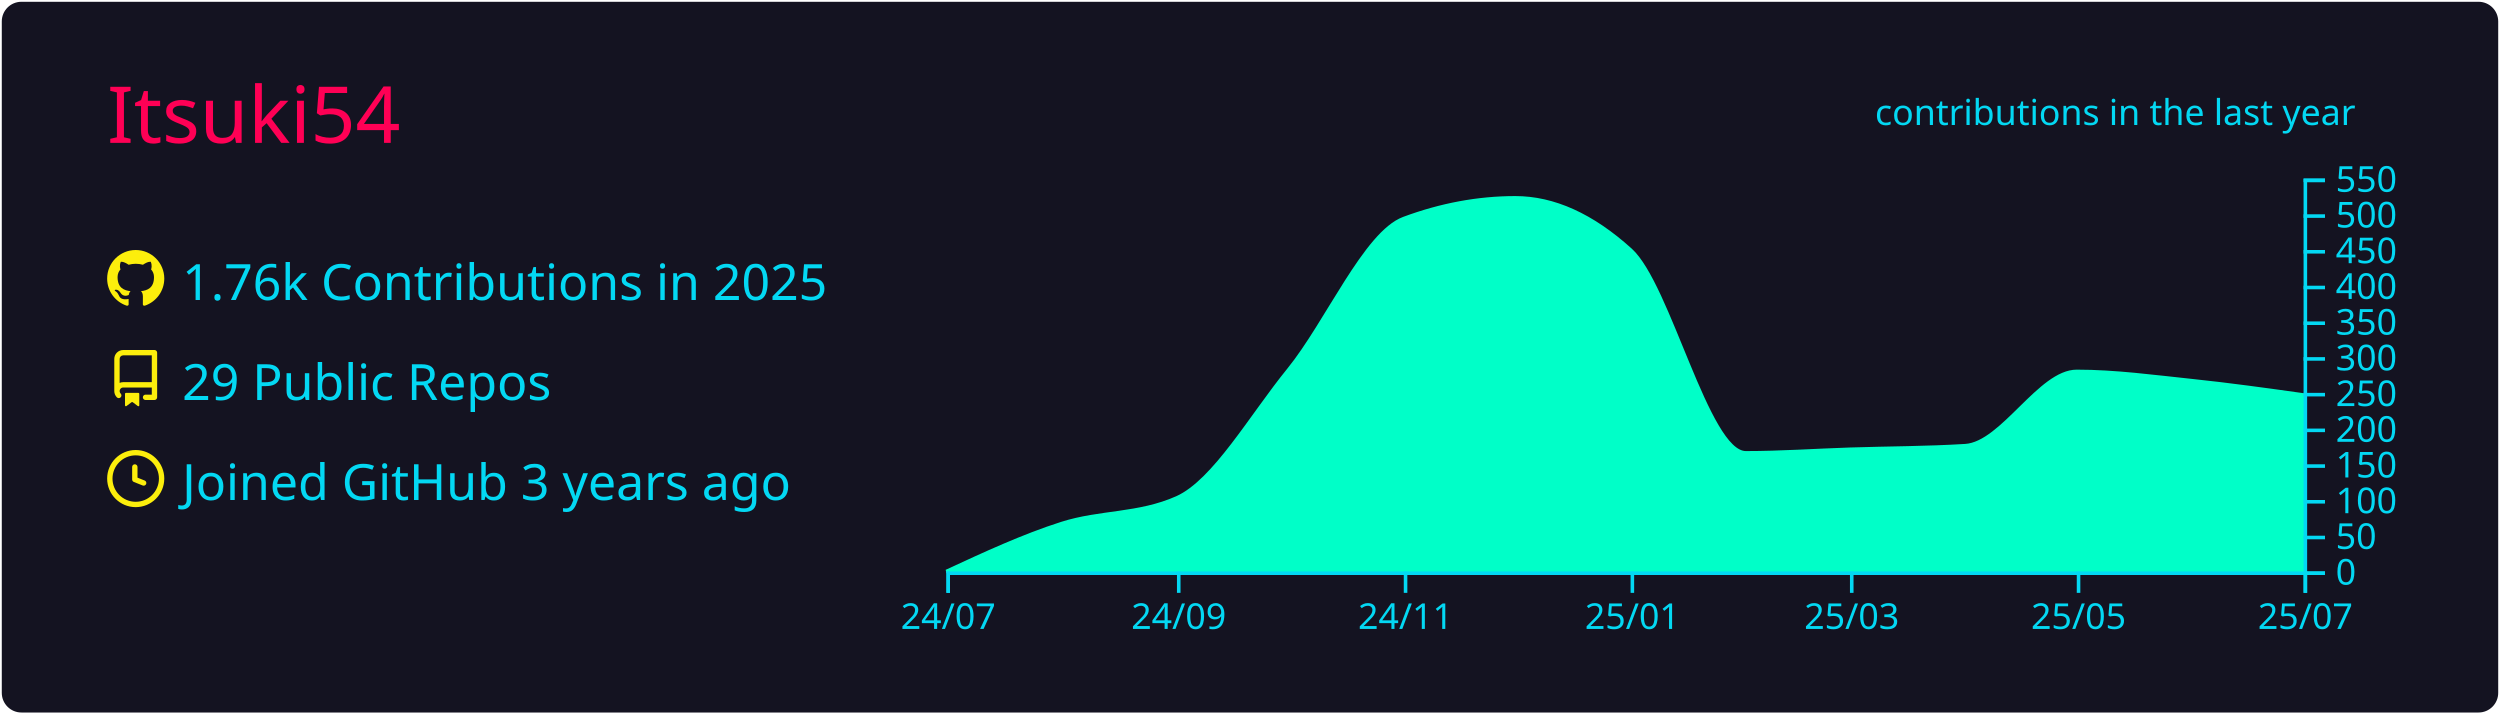
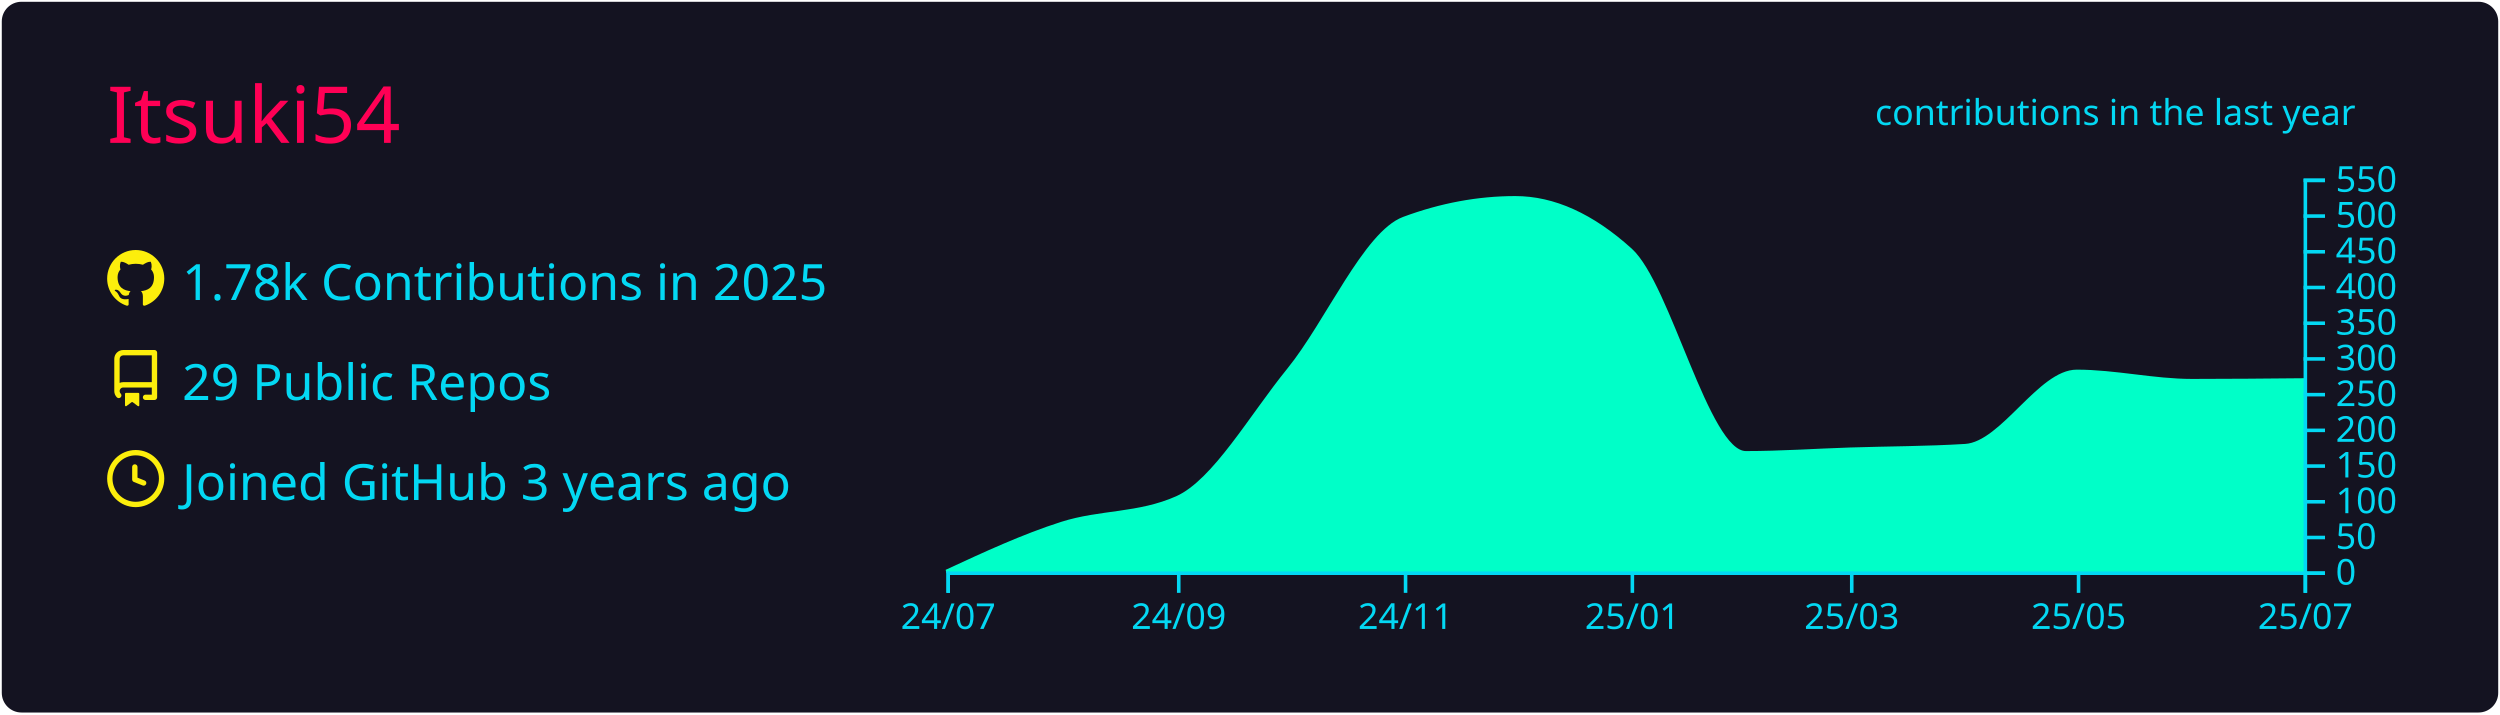
<svg xmlns="http://www.w3.org/2000/svg" width="700" height="200" viewBox="0 0 700 200">
  <style>* {
          font-family: 'Segoe UI', Ubuntu, "Helvetica Neue", Sans-Serif
        }</style>
  <rect x="1" y="1" rx="5" ry="5" height="99%" width="99.714%" stroke="#141321" stroke-width="1" fill="#141321" stroke-opacity="1" />
  <text x="30" y="40" style="font-size: 22px; fill: #ff0055;">Itsuki54</text>
  <g transform="translate(0,40)">
    <g transform="translate(30,30)">
      <g transform="translate(0,0)" width="14" height="14" fill="#fcee0c">
        <path fill-rule="evenodd" d="M8 0C3.58 0 0 3.58 0 8c0 3.54 2.29 6.53 5.47 7.59.4.07.55-.17.55-.38 0-.19-.01-.82-.01-1.49-2.01.37-2.53-.49-2.69-.94-.09-.23-.48-.94-.82-1.13-.28-.15-.68-.52-.01-.53.63-.01 1.08.58 1.23.82.72 1.21 1.87.87 2.33.66.07-.52.28-.87.51-1.07-1.78-.2-3.64-.89-3.64-3.95 0-.87.31-1.59.82-2.15-.08-.2-.36-1.02.08-2.12 0 0 .67-.21 2.2.82.64-.18 1.32-.27 2-.27.68 0 1.36.09 2 .27 1.53-1.04 2.2-.82 2.2-.82.44 1.1.16 1.92.08 2.12.51.56.82 1.27.82 2.15 0 3.07-1.87 3.75-3.65 3.95.29.25.54.73.54 1.48 0 1.07-.01 1.93-.01 2.2 0 .21.15.46.55.38A8.013 8.013 0 0016 8c0-4.42-3.58-8-8-8z" />
      </g>
      <g transform="translate(0,28)" width="14" height="14" fill="#fcee0c">
        <path fill-rule="evenodd" d="M2 2.5A2.5 2.5 0 014.5 0h8.75a.75.75 0 01.75.75v12.5a.75.75 0 01-.75.75h-2.5a.75.75 0 110-1.5h1.75v-2h-8a1 1 0 00-.714 1.7.75.75 0 01-1.072 1.05A2.495 2.495 0 012 11.5v-9zm10.5-1V9h-8c-.356 0-.694.074-1 .208V2.5a1 1 0 011-1h8zM5 12.25v3.25a.25.25 0 00.4.2l1.45-1.087a.25.25 0 01.3 0L8.6 15.7a.25.25 0 00.4-.2v-3.25a.25.25 0 00-.25-.25h-3.5a.25.25 0 00-.25.25z" />
      </g>
      <g transform="translate(0,56)" width="14" height="14" fill="#fcee0c">
        <path fill-rule="evenodd" d="M1.5 8a6.5 6.5 0 1113 0 6.5 6.5 0 01-13 0zM8 0a8 8 0 100 16A8 8 0 008 0zm.5 4.75a.75.75 0 00-1.5 0v3.5a.75.75 0 00.471.696l2.5 1a.75.75 0 00.557-1.392L8.5 7.742V4.75z" />
      </g>
-       <text x="21" y="14" style="fill: #03d8f3; font-size: 14px;">1.76k Contributions in 2025</text>
+       <text x="21" y="14" style="fill: #03d8f3; font-size: 14px;">1.78k Contributions in 2025</text>
      <text x="21" y="42" style="fill: #03d8f3; font-size: 14px;">29 Public Repos</text>
      <text x="21" y="70" style="fill: #03d8f3; font-size: 14px;">Joined GitHub 3 years ago</text>
    </g>
    <g color="#00ffc8" transform="translate(295,10)">
-       <path transform="translate(-30,0)" stroke="#00ffc8" fill="#00ffc8" opacity="1" d="M0,110C10.758,105.017,21.516,100.033,32.274,96.6C43.032,93.167,53.79,94.2,64.548,89.4C74.959,84.755,85.37,66.391,95.781,53.6C106.539,40.383,117.297,15.196,128.055,11.2C138.466,7.333,148.877,5.4,159.288,5.4C170.046,5.4,180.804,10.267,191.562,20C202.32,29.733,213.078,76.8,223.836,76.8C233.553,76.8,243.269,76.118,252.986,75.8C263.744,75.448,274.502,75.467,285.26,74.8C295.671,74.155,306.082,54,316.493,54C327.251,54,338.009,55.474,348.767,56.6C359.178,57.69,369.589,59.145,380,60.6L380,110C369.589,110,359.178,110,348.767,110C338.009,110,327.251,110,316.493,110C306.082,110,295.671,110,285.26,110C274.502,110,263.744,110,252.986,110C243.269,110,233.553,110,223.836,110C213.078,110,202.32,110,191.562,110C180.804,110,170.046,110,159.288,110C148.877,110,138.466,110,128.055,110C117.297,110,106.539,110,95.781,110C85.37,110,74.959,110,64.548,110C53.79,110,43.032,110,32.274,110C21.516,110,10.758,110,0,110Z" />
+       <path transform="translate(-30,0)" stroke="#00ffc8" fill="#00ffc8" opacity="1" d="M0,110C10.758,105.017,21.516,100.033,32.274,96.6C43.032,93.167,53.79,94.2,64.548,89.4C74.959,84.755,85.37,66.391,95.781,53.6C106.539,40.383,117.297,15.196,128.055,11.2C138.466,7.333,148.877,5.4,159.288,5.4C170.046,5.4,180.804,10.267,191.562,20C202.32,29.733,213.078,76.8,223.836,76.8C233.553,76.8,243.269,76.118,252.986,75.8C263.744,75.448,274.502,75.467,285.26,74.8C295.671,74.155,306.082,54,316.493,54C327.251,54,338.009,56.6,348.767,56.6C359.178,56.6,369.589,56.5,380,56.4L380,110C369.589,110,359.178,110,348.767,110C338.009,110,327.251,110,316.493,110C306.082,110,295.671,110,285.26,110C274.502,110,263.744,110,252.986,110C243.269,110,233.553,110,223.836,110C213.078,110,202.32,110,191.562,110C180.804,110,170.046,110,159.288,110C148.877,110,138.466,110,128.055,110C117.297,110,106.539,110,95.781,110C85.37,110,74.959,110,64.548,110C53.79,110,43.032,110,32.274,110C21.516,110,10.758,110,0,110Z" />
      <g color="#03d8f3" transform="translate(-30,110)" fill="none" font-size="10" font-family="sans-serif" text-anchor="middle">
        <path class="domain" stroke="currentColor" d="M0.5,6V0.5H380.5V6" />
        <g class="tick" opacity="1" transform="translate(0.5,0)">
          <line stroke="currentColor" y2="6" />
          <text fill="currentColor" y="9" dy="0.71em">24/07</text>
        </g>
        <g class="tick" opacity="1" transform="translate(65.04795,0)">
          <line stroke="currentColor" y2="6" />
          <text fill="currentColor" y="9" dy="0.71em">24/09</text>
        </g>
        <g class="tick" opacity="1" transform="translate(128.5548,0)">
          <line stroke="currentColor" y2="6" />
          <text fill="currentColor" y="9" dy="0.71em">24/11</text>
        </g>
        <g class="tick" opacity="1" transform="translate(192.0616,0)">
          <line stroke="currentColor" y2="6" />
          <text fill="currentColor" y="9" dy="0.71em">25/01</text>
        </g>
        <g class="tick" opacity="1" transform="translate(253.4863,0)">
          <line stroke="currentColor" y2="6" />
          <text fill="currentColor" y="9" dy="0.71em">25/03</text>
        </g>
        <g class="tick" opacity="1" transform="translate(316.9932,0)">
          <line stroke="currentColor" y2="6" />
          <text fill="currentColor" y="9" dy="0.71em">25/05</text>
        </g>
        <g class="tick" opacity="1" transform="translate(380.5,0)">
          <line stroke="currentColor" y2="6" />
          <text fill="currentColor" y="9" dy="0.71em">25/07</text>
        </g>
      </g>
      <g color="#03d8f3" transform="translate(350,0)" fill="none" font-size="10" font-family="sans-serif" text-anchor="start">
        <path class="domain" stroke="currentColor" d="M6,110.5H0.5V0.5H6" />
        <g class="tick" opacity="1" transform="translate(0,110.5)">
          <line stroke="currentColor" x2="6" />
          <text fill="currentColor" x="9" dy="0.32em">0</text>
        </g>
        <g class="tick" opacity="1" transform="translate(0,100.5)">
          <line stroke="currentColor" x2="6" />
          <text fill="currentColor" x="9" dy="0.32em">50</text>
        </g>
        <g class="tick" opacity="1" transform="translate(0,90.5)">
          <line stroke="currentColor" x2="6" />
          <text fill="currentColor" x="9" dy="0.32em">100</text>
        </g>
        <g class="tick" opacity="1" transform="translate(0,80.5)">
          <line stroke="currentColor" x2="6" />
          <text fill="currentColor" x="9" dy="0.32em">150</text>
        </g>
        <g class="tick" opacity="1" transform="translate(0,70.5)">
          <line stroke="currentColor" x2="6" />
          <text fill="currentColor" x="9" dy="0.32em">200</text>
        </g>
        <g class="tick" opacity="1" transform="translate(0,60.5)">
          <line stroke="currentColor" x2="6" />
          <text fill="currentColor" x="9" dy="0.32em">250</text>
        </g>
        <g class="tick" opacity="1" transform="translate(0,50.5)">
          <line stroke="currentColor" x2="6" />
          <text fill="currentColor" x="9" dy="0.32em">300</text>
        </g>
        <g class="tick" opacity="1" transform="translate(0,40.5)">
          <line stroke="currentColor" x2="6" />
          <text fill="currentColor" x="9" dy="0.32em">350</text>
        </g>
        <g class="tick" opacity="1" transform="translate(0,30.5)">
          <line stroke="currentColor" x2="6" />
          <text fill="currentColor" x="9" dy="0.32em">400</text>
        </g>
        <g class="tick" opacity="1" transform="translate(0,20.5)">
          <line stroke="currentColor" x2="6" />
          <text fill="currentColor" x="9" dy="0.32em">450</text>
        </g>
        <g class="tick" opacity="1" transform="translate(0,10.5)">
          <line stroke="currentColor" x2="6" />
          <text fill="currentColor" x="9" dy="0.32em">500</text>
        </g>
        <g class="tick" opacity="1" transform="translate(0,0.5)">
          <line stroke="currentColor" x2="6" />
          <text fill="currentColor" x="9" dy="0.32em">550</text>
        </g>
      </g>
      <g>
        <text y="-15" x="230" style="fill: #03d8f3; font-size: 10px;">contributions in the last year</text>
      </g>
    </g>
  </g>
</svg>
